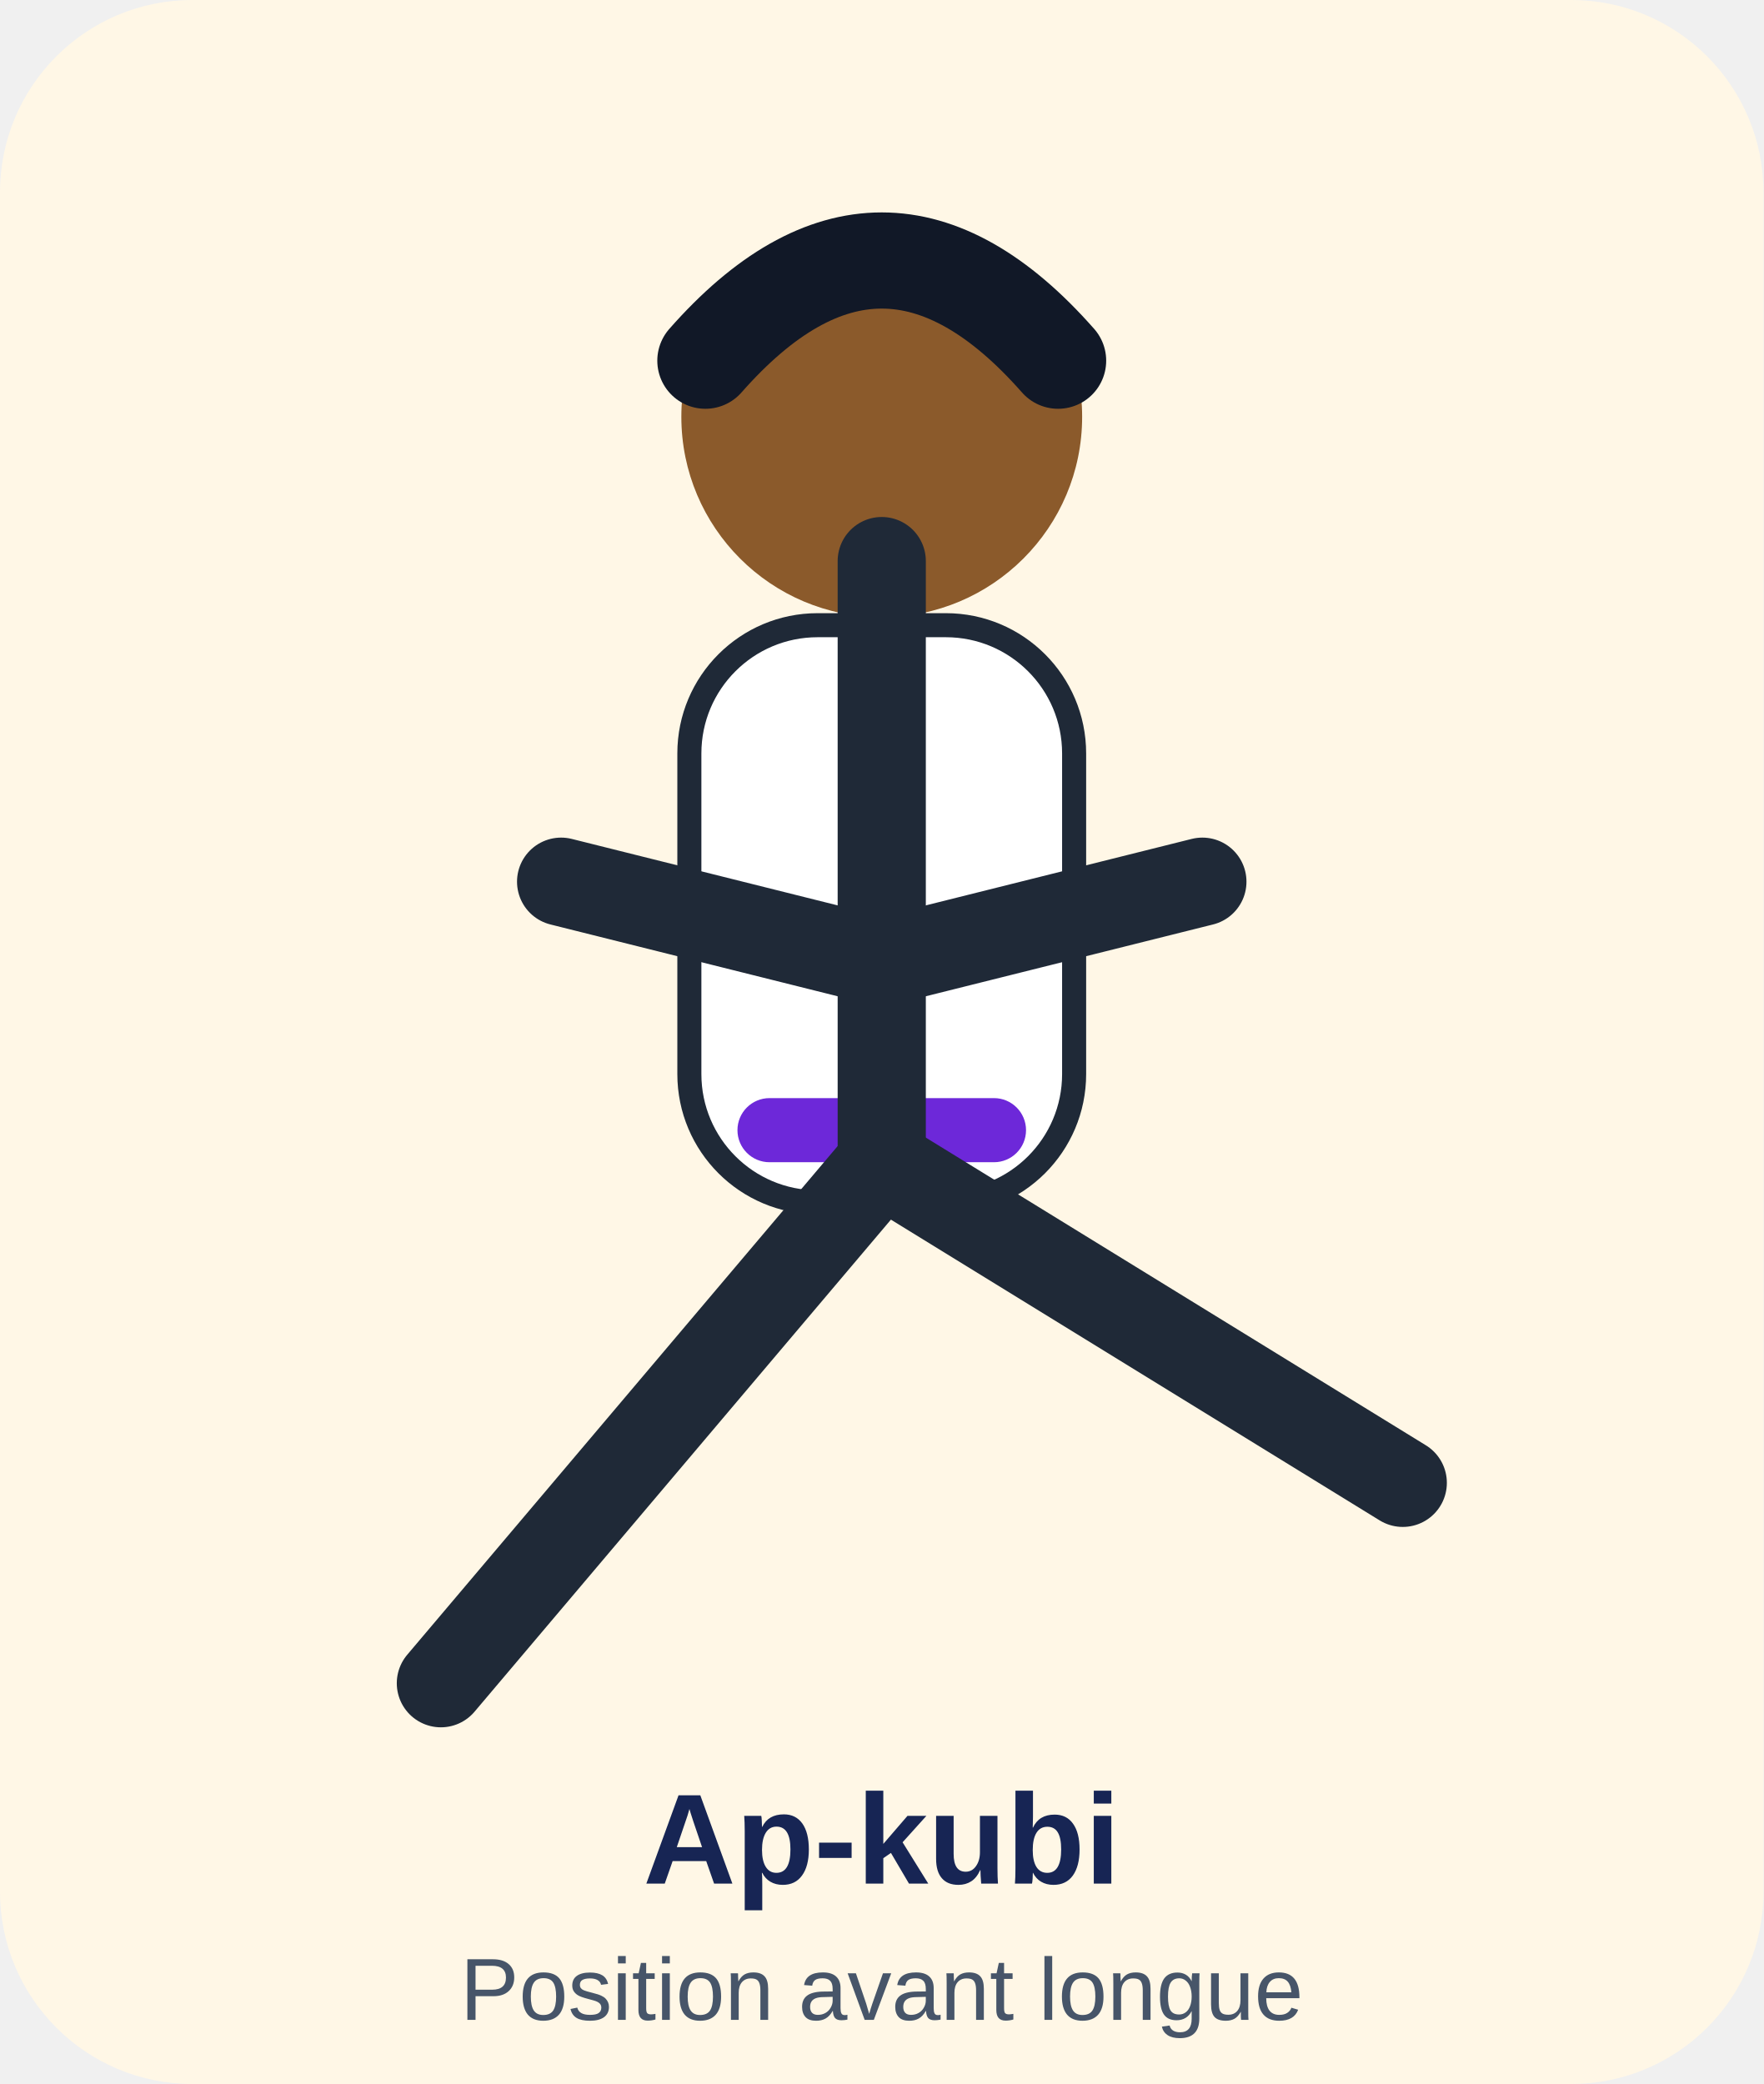
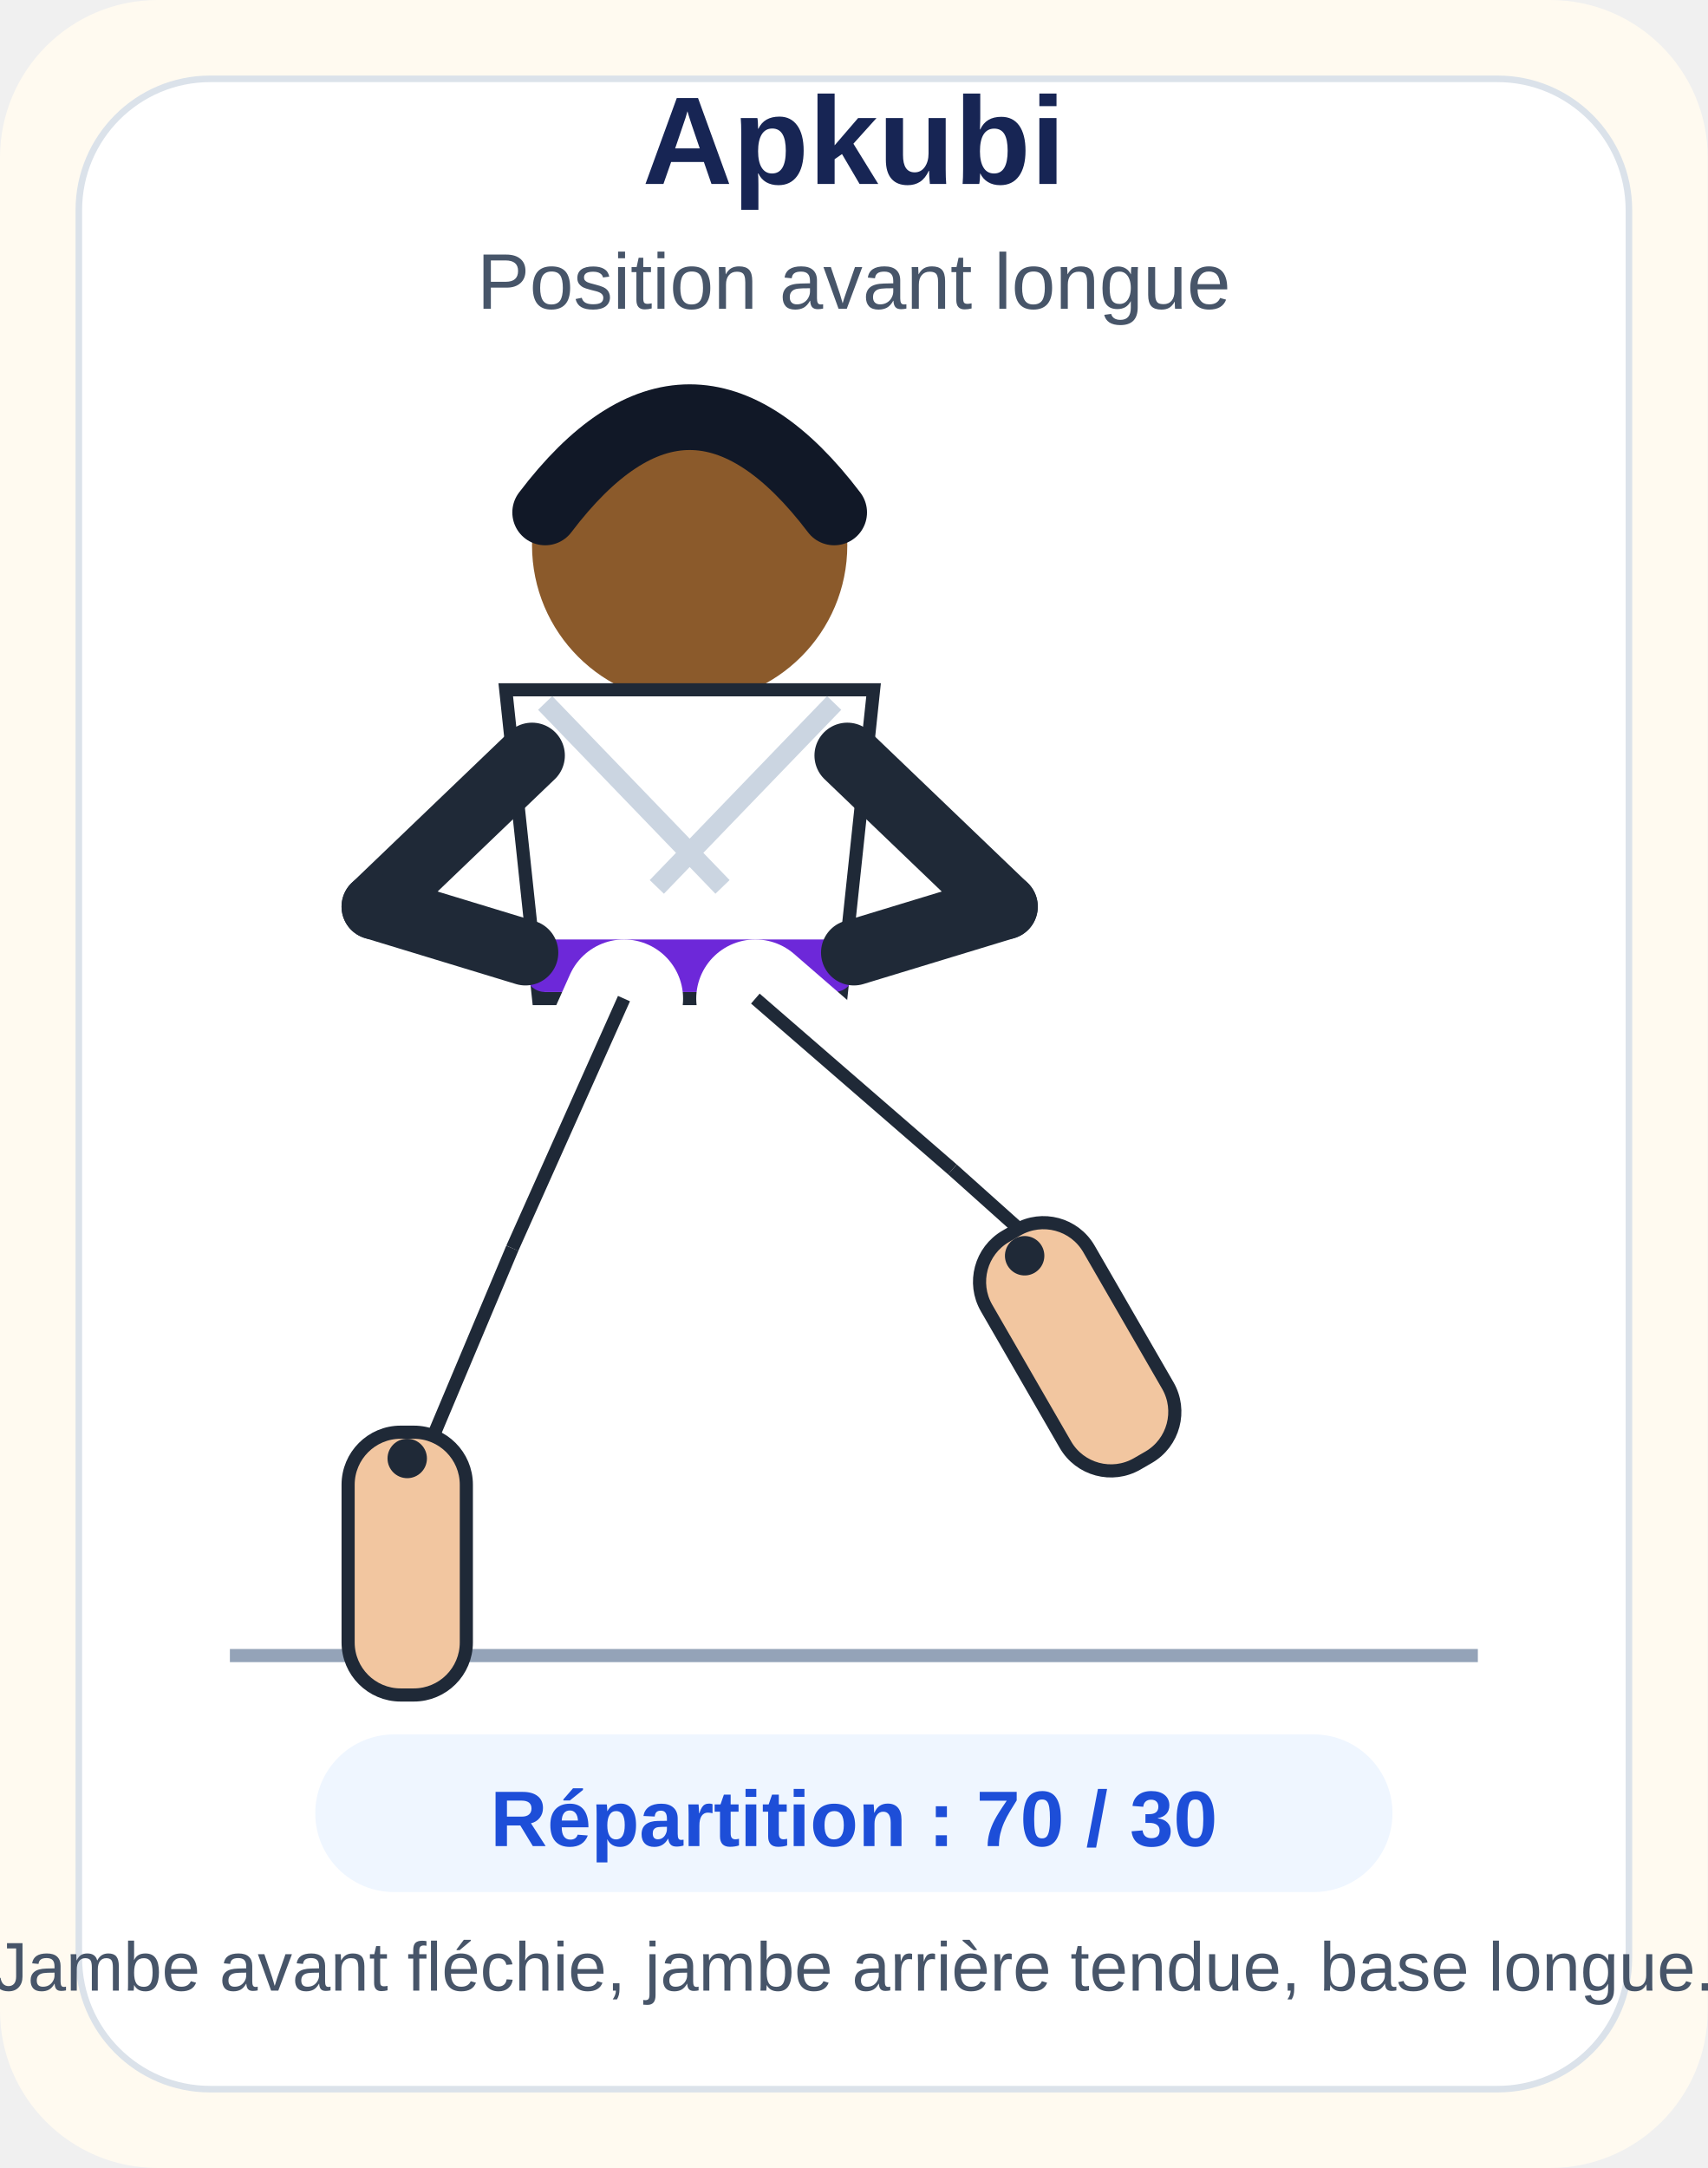
- <svg xmlns="http://www.w3.org/2000/svg" width="220" height="260" viewBox="0 0 220 260">
-   <rect width="220" height="260" rx="24" fill="#fff7e6" />
-   <circle cx="110" cy="52" r="25" fill="#8b5a2b" />
-   <path d="M88 45 Q110 20 132 45" stroke="#111827" stroke-width="12" fill="none" stroke-linecap="round" />
-   <rect x="86" y="78" width="48" height="72" rx="16" fill="#ffffff" stroke="#1f2937" stroke-width="3" />
-   <path d="M110 80 L110 148" stroke="#1f2937" stroke-width="4" />
-   <rect x="92" y="137" width="36" height="8" rx="4" fill="#6d28d9" />
-   <line x1="110" y1="70" x2="110" y2="145" stroke="#1f2937" stroke-width="11" stroke-linecap="round" />
-   <line x1="70" y1="110" x2="110" y2="120" stroke="#1f2937" stroke-width="11" stroke-linecap="round" />
-   <line x1="150" y1="110" x2="110" y2="120" stroke="#1f2937" stroke-width="11" stroke-linecap="round" />
-   <line x1="110" y1="145" x2="55" y2="210" stroke="#1f2937" stroke-width="11" stroke-linecap="round" />
-   <line x1="110" y1="145" x2="175" y2="185" stroke="#1f2937" stroke-width="11" stroke-linecap="round" />
-   <text x="110" y="235" font-family="Arial, sans-serif" font-size="16" font-weight="700" text-anchor="middle" fill="#172554">Ap-kubi</text>
-   <text x="110" y="252" font-family="Arial, sans-serif" font-size="11" text-anchor="middle" fill="#475569">Position avant longue</text>
+ <svg xmlns="http://www.w3.org/2000/svg" width="260" height="330" viewBox="0 0 260 330">
+   <rect width="260" height="330" rx="24" fill="#fffaf0" />
+   <rect x="12" y="12" width="236" height="306" rx="20" fill="#ffffff" stroke="#dbe2ea" />
+   <line x1="35" y1="252" x2="225" y2="252" stroke="#94a3b8" stroke-width="2" />
+   <text x="130" y="28" font-family="Arial,sans-serif" font-size="19" font-weight="700" text-anchor="middle" fill="#172554">Apkubi</text>
+   <text x="130" y="47" font-family="Arial,sans-serif" font-size="12" text-anchor="middle" fill="#475569">Position avant longue</text>
+   <circle cx="105" cy="83" r="24" fill="#8b5a2b" />
+   <path d="M83 78 Q105 49 127 78" stroke="#111827" stroke-width="10" fill="none" stroke-linecap="round" />
+   <path d="M77 105 L133 105 L128 152 L82 152 Z" fill="#ffffff" stroke="#1f2937" stroke-width="2" />
+   <path d="M83 107 L110 135 M127 107 L100 135" stroke="#cbd5e1" stroke-width="3" />
+   <rect x="80" y="143" width="50" height="8" rx="3" fill="#6d28d9" />
+   <line x1="81" y1="115" x2="57" y2="138" stroke="#1f2937" stroke-width="10" stroke-linecap="round" />
+   <line x1="57" y1="138" x2="80" y2="145" stroke="#1f2937" stroke-width="10" stroke-linecap="round" />
+   <line x1="129" y1="115" x2="153" y2="138" stroke="#1f2937" stroke-width="10" stroke-linecap="round" />
+   <line x1="153" y1="138" x2="130" y2="145" stroke="#1f2937" stroke-width="10" stroke-linecap="round" />
+   <line x1="95" y1="152" x2="78" y2="190" stroke="#ffffff" stroke-width="18" stroke-linecap="round" />
+   <line x1="78" y1="190" x2="62" y2="228" stroke="#ffffff" stroke-width="18" stroke-linecap="round" />
+   <line x1="115" y1="152" x2="145" y2="178" stroke="#ffffff" stroke-width="18" stroke-linecap="round" />
+   <line x1="145" y1="178" x2="164" y2="195" stroke="#ffffff" stroke-width="18" stroke-linecap="round" />
+   <line x1="95" y1="152" x2="78" y2="190" stroke="#1f2937" stroke-width="2" />
+   <line x1="78" y1="190" x2="62" y2="228" stroke="#1f2937" stroke-width="2" />
+   <line x1="115" y1="152" x2="145" y2="178" stroke="#1f2937" stroke-width="2" />
+   <line x1="145" y1="178" x2="164" y2="195" stroke="#1f2937" stroke-width="2" />
+   <g transform="translate(62,238) rotate(0)">
+     <rect x="-9" y="-20" width="18" height="40" rx="8" fill="#f2c6a0" stroke="#1f2937" stroke-width="2" />
+     <circle cx="0" cy="-16" r="3" fill="#1f2937" />
+   </g>
+   <g transform="translate(164,205) rotate(-30)">
+     <rect x="-9" y="-20" width="18" height="40" rx="8" fill="#f2c6a0" stroke="#1f2937" stroke-width="2" />
+     <circle cx="0" cy="-16" r="3" fill="#1f2937" />
+   </g>
+   <rect x="48" y="264" width="164" height="24" rx="12" fill="#eff6ff" />
+   <text x="130" y="281" font-family="Arial,sans-serif" font-size="12" font-weight="700" text-anchor="middle" fill="#1d4ed8">Répartition : 70 / 30</text>
+   <text x="130" y="303" font-family="Arial,sans-serif" font-size="10.5" text-anchor="middle" fill="#475569">Jambe avant fléchie, jambe arrière tendue, base longue.</text>
</svg>
